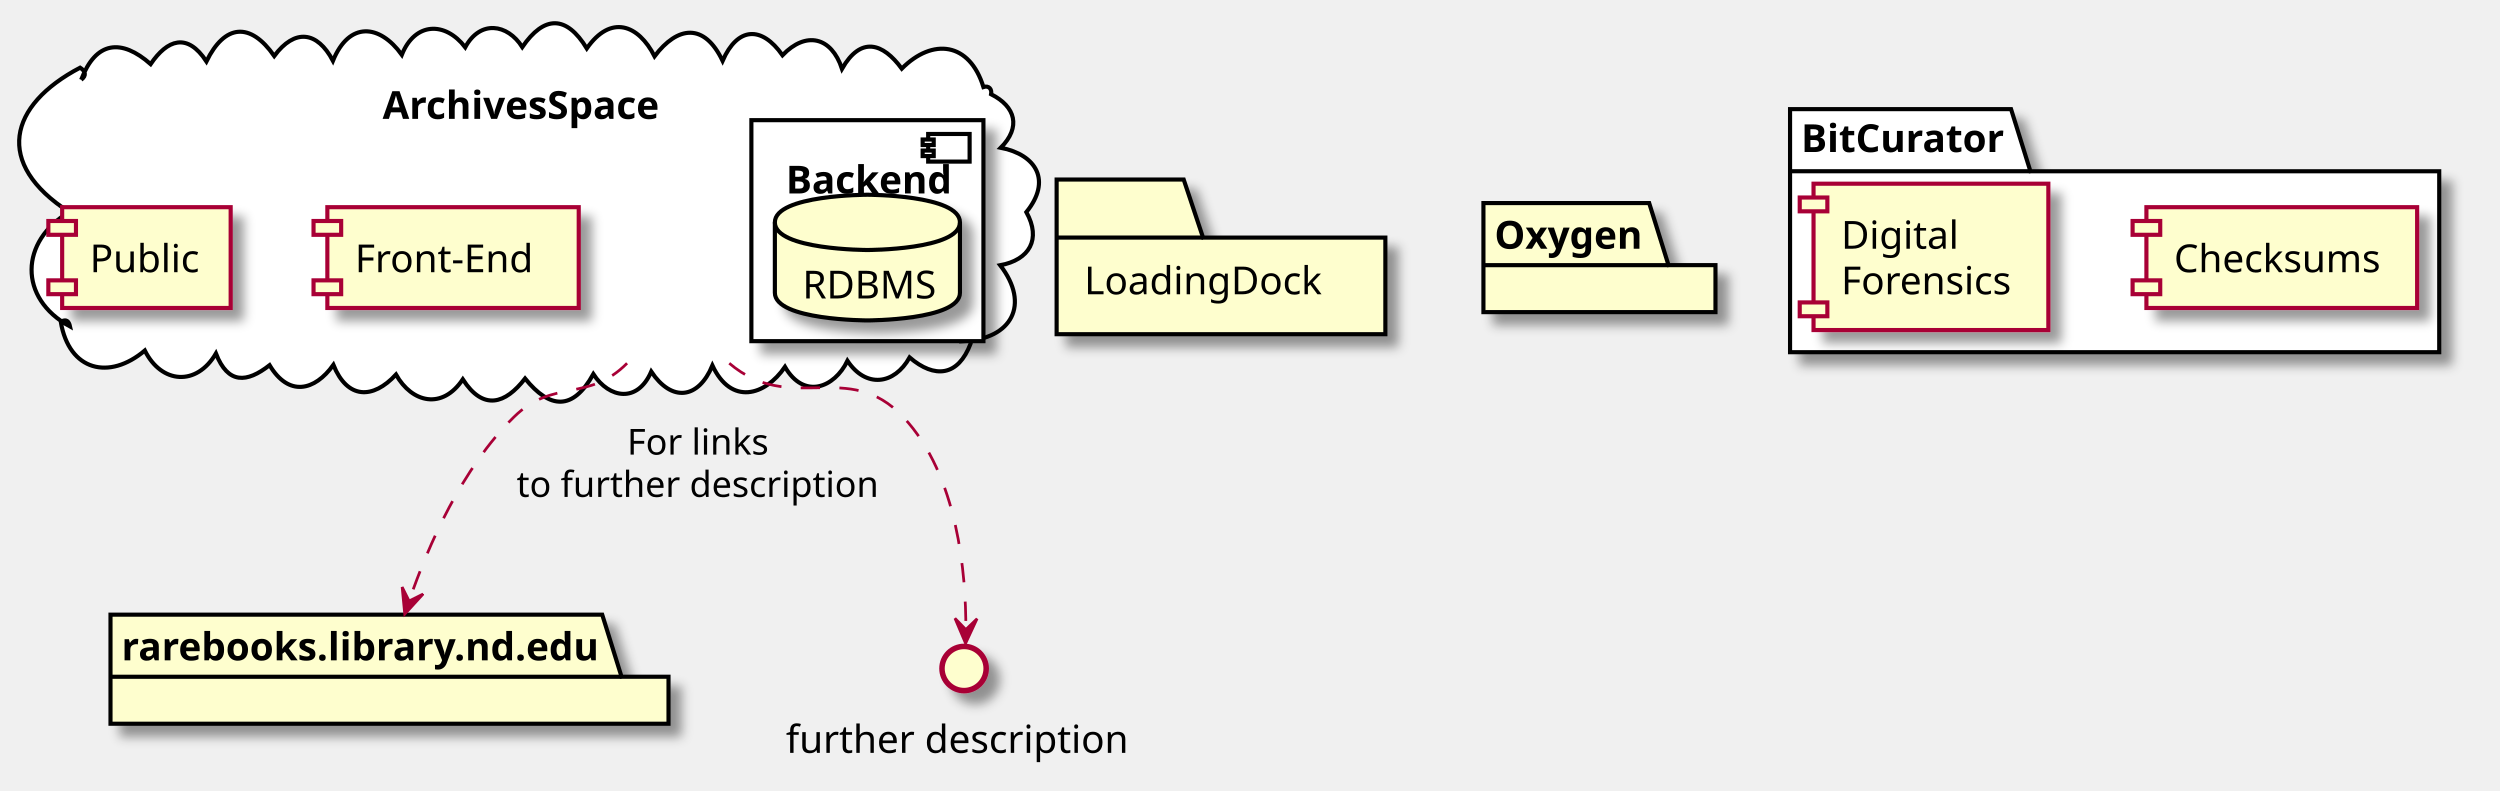
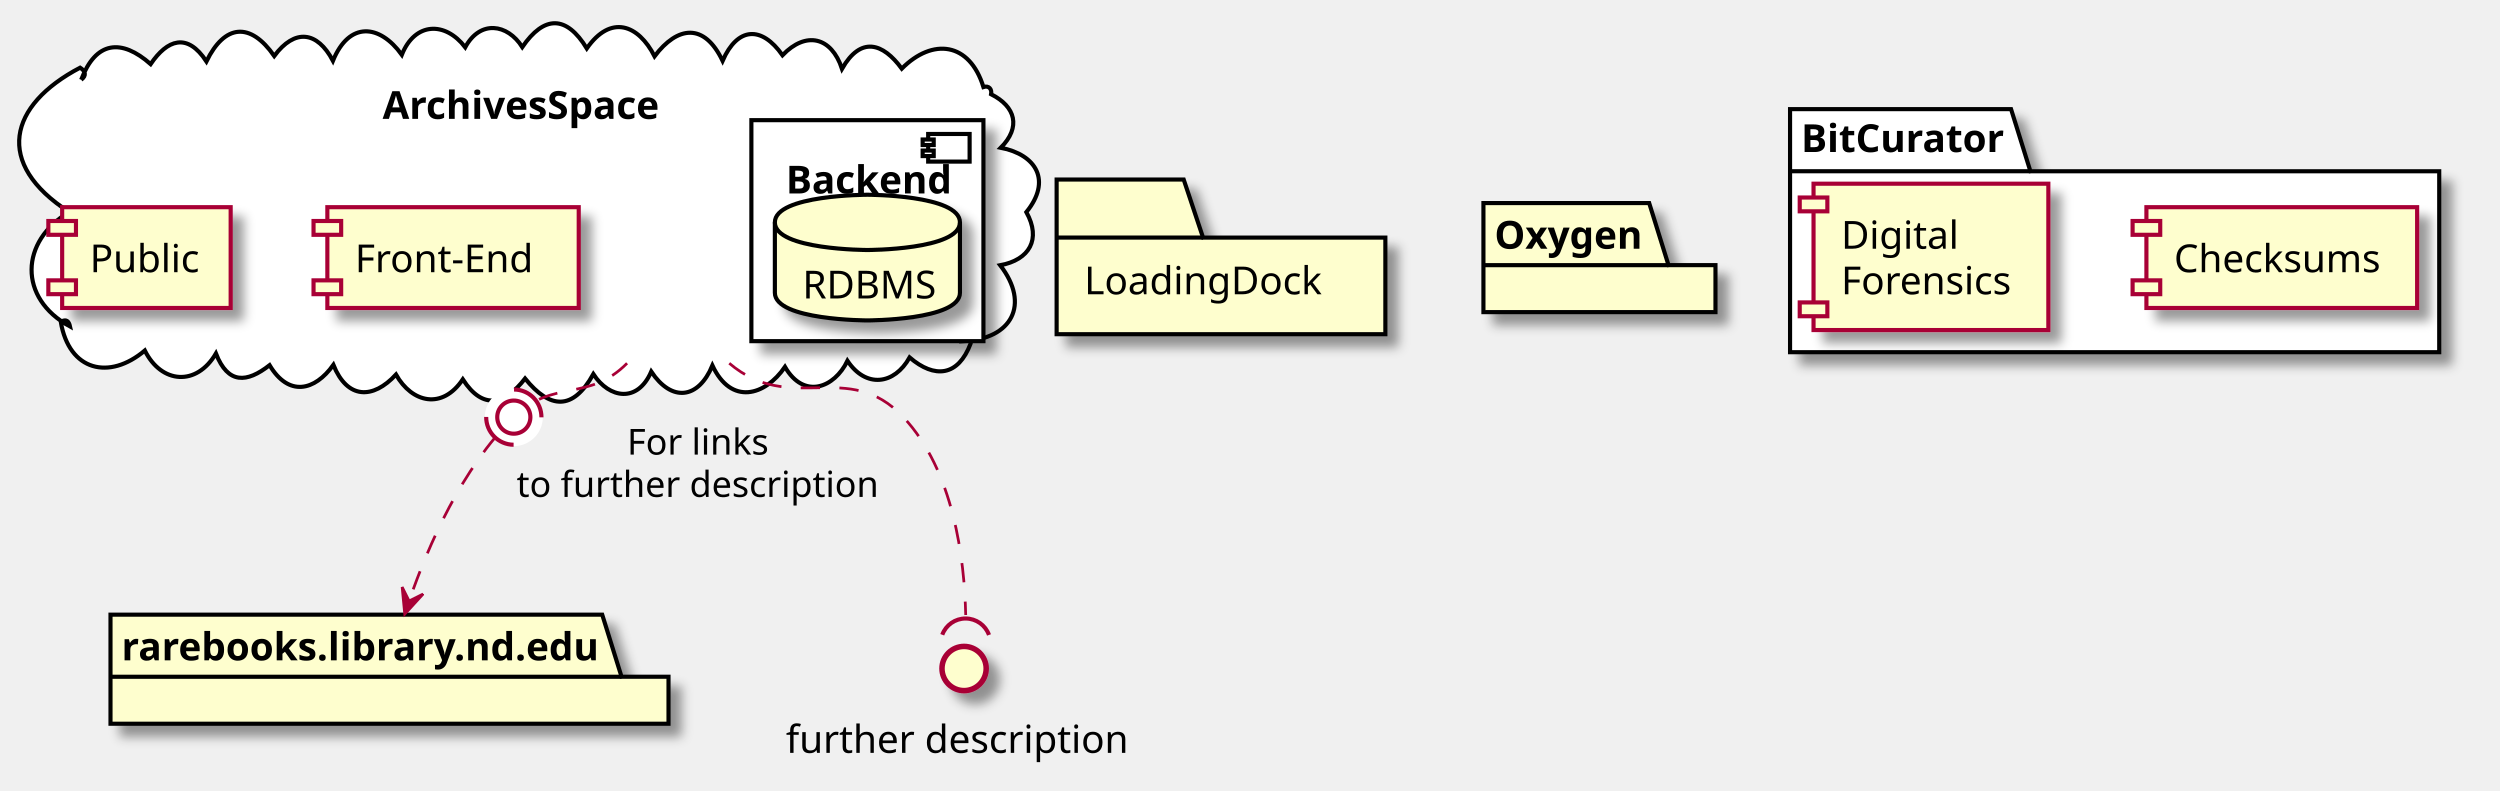
<svg xmlns="http://www.w3.org/2000/svg" contentScriptType="application/ecmascript" contentStyleType="text/css" height="286px" preserveAspectRatio="none" style="width:905px;height:286px;" version="1.1" viewBox="0 0 905 286" width="905px" zoomAndPan="magnify">
  <defs>
-     <filter height="300%" id="f175sue6ob8kkx" width="300%" x="-1" y="-1">
+     <filter height="300%" id="f3sjuils4r5ku" width="300%" x="-1" y="-1">
      <feGaussianBlur result="blurOut" stdDeviation="2.0" />
      <feColorMatrix in="blurOut" result="blurOut2" type="matrix" values="0 0 0 0 0 0 0 0 0 0 0 0 0 0 0 0 0 0 .4 0" />
      <feOffset dx="4.0" dy="4.0" in="blurOut2" result="blurOut3" />
      <feBlend in="SourceGraphic" in2="blurOut3" mode="normal" />
    </filter>
  </defs>
  <g>
    <path d="M29.392,28.868 C34.694,14.831 43.965,13.886 54.527,23.206 C60.55,14.348 67.758,11.61 74.725,22.226 C81.344,8.718 90.583,7.825 99.277,20.262 C106.7,10.288 114.8,11.205 120.529,21.995 C126.399,7.67 137.368,8.655 145.459,19.822 C150.217,7.938 161.139,7.646 168.418,17.11 C173.789,7.174 183.634,8.524 189.071,17.036 C196.973,5.526 205.009,5.4 212.422,17.52 C221.098,5.117 231.055,8.846 236.951,20.37 C245.264,9.38 254.923,8.104 261.578,22.011 C267.005,9.706 275.683,9.228 283.265,19.984 C291.779,11.135 300.951,13.287 304.804,24.892 C311.651,13.01 319.553,15.5 326.444,24.847 C337.636,13.596 350.995,15.262 356,31.5 C357.974,30.862 359.137,32.264 358.782,34.109 C367.69,38.63 369.669,46.015 362.282,53.48 C375.229,56.025 380.76,65.438 371.541,76.788 C377.037,86.657 372.634,94.055 362.076,96.026 C373.073,110.276 366.171,122.657 349,123.5 C350.051,122.424 351.221,122.835 351.385,124.325 C346.847,136.316 338.348,137.16 329.281,129.392 C323.714,139.351 313.437,140.606 306.783,130.619 C302.015,140.45 291.038,144.684 284.164,132.814 C276.905,143.379 264.684,146.822 257.896,132.321 C252.784,144.524 243.189,145.658 235.749,134.53 C230.802,145.951 220.61,144.319 214.79,135.432 C207.343,148.781 199.102,148.142 190.074,137.029 C182.904,146.272 174.973,148.826 167.532,137.324 C160.139,148.381 149.209,145.941 143.346,135.594 C134.978,144.654 125.735,144.569 120.686,132.1 C113.856,141.594 104.512,143.724 97.587,132.204 C89.333,138.634 82.571,139.201 78.163,127.974 C71.145,139.929 58.431,138.964 52.423,126.891 C39.596,137.757 25.016,134.359 22,116.5 C23.993,115.327 24.937,116.264 25.358,118.199 C6.479,107.95 7.191,87.281 25.059,76.767 C-2.242,59.146 3.116,38.111 29,24.5 C30.905,25.7 31.465,27.311 29.392,28.868 " fill="#FFFFFF" style="stroke: #000000; stroke-width: 1.5;" />
    <text fill="#000000" font-family="sans-serif" font-size="14" font-weight="bold" lengthAdjust="spacingAndGlyphs" textLength="101" x="138.5" y="43.035">ArchivesSpace</text>
-     <rect fill="#FFFFFF" filter="url(#f175sue6ob8kkx)" height="80" style="stroke: #000000; stroke-width: 1.5;" width="84" x="272" y="43.5" />
+     <rect fill="#FFFFFF" filter="url(#f3sjuils4r5ku)" height="80" style="stroke: #000000; stroke-width: 1.5;" width="84" x="272" y="43.5" />
    <rect fill="#FFFFFF" height="10" style="stroke: #000000; stroke-width: 1.5;" width="15" x="336" y="48.5" />
    <rect fill="#FFFFFF" height="2" style="stroke: #000000; stroke-width: 1.5;" width="4" x="334" y="50.5" />
    <rect fill="#FFFFFF" height="2" style="stroke: #000000; stroke-width: 1.5;" width="4" x="334" y="54.5" />
    <text fill="#000000" font-family="sans-serif" font-size="14" font-weight="bold" lengthAdjust="spacingAndGlyphs" textLength="59" x="284.5" y="70.035">Backend</text>
-     <polygon fill="#FFFFFF" filter="url(#f175sue6ob8kkx)" points="648,39.5,728,39.5,735,61.988,883,61.988,883,127.5,648,127.5,648,39.5" style="stroke: #000000; stroke-width: 1.5;" />
+     <polygon fill="#FFFFFF" filter="url(#f3sjuils4r5ku)" points="648,39.5,728,39.5,735,61.988,883,61.988,883,127.5,648,127.5,648,39.5" style="stroke: #000000; stroke-width: 1.5;" />
    <line style="stroke: #000000; stroke-width: 1.5;" x1="648" x2="735" y1="61.988" y2="61.988" />
    <text fill="#000000" font-family="sans-serif" font-size="14" font-weight="bold" lengthAdjust="spacingAndGlyphs" textLength="74" x="652" y="55.035">BitCurator</text>
-     <rect fill="#FEFECE" filter="url(#f175sue6ob8kkx)" height="36.488" style="stroke: #A80036; stroke-width: 1.5;" width="91" x="118.5" y="75" />
+     <rect fill="#FEFECE" filter="url(#f3sjuils4r5ku)" height="36.488" style="stroke: #A80036; stroke-width: 1.5;" width="91" x="118.5" y="75" />
    <rect fill="#FEFECE" height="5" style="stroke: #A80036; stroke-width: 1.5;" width="10" x="113.5" y="80" />
    <rect fill="#FEFECE" height="5" style="stroke: #A80036; stroke-width: 1.5;" width="10" x="113.5" y="101.488" />
    <text fill="#000000" font-family="sans-serif" font-size="14" lengthAdjust="spacingAndGlyphs" textLength="71" x="128.5" y="98.535">Front-End</text>
-     <rect fill="#FEFECE" filter="url(#f175sue6ob8kkx)" height="36.488" style="stroke: #A80036; stroke-width: 1.5;" width="61" x="22.5" y="75" />
+     <rect fill="#FEFECE" filter="url(#f3sjuils4r5ku)" height="36.488" style="stroke: #A80036; stroke-width: 1.5;" width="61" x="22.5" y="75" />
    <rect fill="#FEFECE" height="5" style="stroke: #A80036; stroke-width: 1.5;" width="10" x="17.5" y="80" />
    <rect fill="#FEFECE" height="5" style="stroke: #A80036; stroke-width: 1.5;" width="10" x="17.5" y="101.488" />
    <text fill="#000000" font-family="sans-serif" font-size="14" lengthAdjust="spacingAndGlyphs" textLength="41" x="32.5" y="98.535">Public</text>
-     <path d="M280.5,80.5 C280.5,70.5 314,70.5 314,70.5 C314,70.5 347.5,70.5 347.5,80.5 L347.5,105.988 C347.5,115.988 314,115.988 314,115.988 C314,115.988 280.5,115.988 280.5,105.988 L280.5,80.5 " fill="#FEFECE" filter="url(#f175sue6ob8kkx)" style="stroke: #000000; stroke-width: 1.5;" />
+     <path d="M280.5,80.5 C280.5,70.5 314,70.5 314,70.5 C314,70.5 347.5,70.5 347.5,80.5 L347.5,105.988 C347.5,115.988 314,115.988 314,115.988 C314,115.988 280.5,115.988 280.5,105.988 L280.5,80.5 " fill="#FEFECE" filter="url(#f3sjuils4r5ku)" style="stroke: #000000; stroke-width: 1.5;" />
    <path d="M280.5,80.5 C280.5,90.5 314,90.5 314,90.5 C314,90.5 347.5,90.5 347.5,80.5 " fill="none" style="stroke: #000000; stroke-width: 1.5;" />
    <text fill="#000000" font-family="sans-serif" font-size="14" lengthAdjust="spacingAndGlyphs" textLength="47" x="290.5" y="108.035">RDBMS</text>
-     <rect fill="#FEFECE" filter="url(#f175sue6ob8kkx)" height="36.488" style="stroke: #A80036; stroke-width: 1.5;" width="98" x="777" y="75" />
+     <rect fill="#FEFECE" filter="url(#f3sjuils4r5ku)" height="36.488" style="stroke: #A80036; stroke-width: 1.5;" width="98" x="777" y="75" />
    <rect fill="#FEFECE" height="5" style="stroke: #A80036; stroke-width: 1.5;" width="10" x="772" y="80" />
    <rect fill="#FEFECE" height="5" style="stroke: #A80036; stroke-width: 1.5;" width="10" x="772" y="101.488" />
    <text fill="#000000" font-family="sans-serif" font-size="14" lengthAdjust="spacingAndGlyphs" textLength="78" x="787" y="98.535">Checksums</text>
-     <rect fill="#FEFECE" filter="url(#f175sue6ob8kkx)" height="52.977" style="stroke: #A80036; stroke-width: 1.5;" width="85" x="656.5" y="66.5" />
+     <rect fill="#FEFECE" filter="url(#f3sjuils4r5ku)" height="52.977" style="stroke: #A80036; stroke-width: 1.5;" width="85" x="656.5" y="66.5" />
    <rect fill="#FEFECE" height="5" style="stroke: #A80036; stroke-width: 1.5;" width="10" x="651.5" y="71.5" />
    <rect fill="#FEFECE" height="5" style="stroke: #A80036; stroke-width: 1.5;" width="10" x="651.5" y="109.477" />
    <text fill="#000000" font-family="sans-serif" font-size="14" lengthAdjust="spacingAndGlyphs" textLength="44" x="666.5" y="90.035">Digital</text>
    <text fill="#000000" font-family="sans-serif" font-size="14" lengthAdjust="spacingAndGlyphs" textLength="65" x="666.5" y="106.523">Forensics</text>
-     <polygon fill="#FEFECE" filter="url(#f175sue6ob8kkx)" points="40,222.5,218,222.5,225,244.988,242,244.988,242,261.988,40,261.988,40,222.5" style="stroke: #000000; stroke-width: 1.5;" />
+     <polygon fill="#FEFECE" filter="url(#f3sjuils4r5ku)" points="40,222.5,218,222.5,225,244.988,242,244.988,242,261.988,40,261.988,40,222.5" style="stroke: #000000; stroke-width: 1.5;" />
    <line style="stroke: #000000; stroke-width: 1.5;" x1="40" x2="225" y1="244.988" y2="244.988" />
    <text fill="#000000" font-family="sans-serif" font-size="14" font-weight="bold" lengthAdjust="spacingAndGlyphs" textLength="172" x="44" y="239.035">rarebooks.library.nd.edu</text>
-     <ellipse cx="349" cy="242" fill="#FEFECE" filter="url(#f175sue6ob8kkx)" rx="8" ry="8" style="stroke: #A80036; stroke-width: 2.0;" />
+     <ellipse cx="349" cy="242" fill="#FEFECE" filter="url(#f3sjuils4r5ku)" rx="8" ry="8" style="stroke: #A80036; stroke-width: 2.0;" />
    <text fill="#000000" font-family="sans-serif" font-size="14" lengthAdjust="spacingAndGlyphs" textLength="129" x="284.5" y="272.535">further description</text>
-     <polygon fill="#FEFECE" filter="url(#f175sue6ob8kkx)" points="382.5,65,428.5,65,435.5,86,501.5,86,501.5,120.977,382.5,120.977,382.5,65" style="stroke: #000000; stroke-width: 1.5;" />
+     <polygon fill="#FEFECE" filter="url(#f3sjuils4r5ku)" points="382.5,65,428.5,65,435.5,86,501.5,86,501.5,120.977,382.5,120.977,382.5,65" style="stroke: #000000; stroke-width: 1.5;" />
    <line style="stroke: #000000; stroke-width: 1.5;" x1="382.5" x2="435.5" y1="86" y2="86" />
    <text fill="#000000" font-family="sans-serif" font-size="14" lengthAdjust="spacingAndGlyphs" textLength="89" x="392.5" y="106.535">LoadingDock</text>
-     <polygon fill="#FEFECE" filter="url(#f175sue6ob8kkx)" points="537,73.5,597,73.5,604,95.988,621,95.988,621,112.988,537,112.988,537,73.5" style="stroke: #000000; stroke-width: 1.5;" />
+     <polygon fill="#FEFECE" filter="url(#f3sjuils4r5ku)" points="537,73.5,597,73.5,604,95.988,621,95.988,621,112.988,537,112.988,537,73.5" style="stroke: #000000; stroke-width: 1.5;" />
    <line style="stroke: #000000; stroke-width: 1.5;" x1="537" x2="604" y1="95.988" y2="95.988" />
    <text fill="#000000" font-family="sans-serif" font-size="14" font-weight="bold" lengthAdjust="spacingAndGlyphs" textLength="54" x="541" y="90.035">Oxygen</text>
    <path d="M227,131.5 C212.779,145.815 200.377,136.841 186,151 C167.246,169.469 155.059,197.359 148.159,217.393 " fill="none" id="ArchivesSpace-&gt;rarebooks.library.nd.edu" style="stroke: #A80036; stroke-width: 1.0; stroke-dasharray: 7.0,7.0;" />
    <polygon fill="#A80036" points="146.518,222.306,153.163,215.037,148.102,217.564,145.575,212.502,146.518,222.306" style="stroke: #A80036; stroke-width: 1.0;" />
    <text fill="#000000" font-family="sans-serif" font-size="13" lengthAdjust="spacingAndGlyphs" textLength="55" x="227" y="164.568">For links</text>
    <text fill="#000000" font-family="sans-serif" font-size="13" lengthAdjust="spacingAndGlyphs" textLength="135" x="187" y="179.879">to further description</text>
-     <path d="M264,131.5 C286.299,150.523 306.937,129.632 327,151 C346.831,172.12 349.712,207.945 349.633,227.759 " fill="none" id="ArchivesSpace-&gt;FurtherDescription" style="stroke: #A80036; stroke-width: 1.0; stroke-dasharray: 7.0,7.0;" />
-     <polygon fill="#A80036" points="349.543,232.898,353.699,223.968,349.63,227.898,345.7,223.829,349.543,232.898" style="stroke: #A80036; stroke-width: 1.0;" />
+     <ellipse cx="186" cy="151" fill="#FFFFFF" rx="10" ry="10" style="stroke: #FFFFFF; stroke-width: 1.0;" />
+     <path d="M176,150.923 A10,10 0 0 0 185.923 161" fill="#FFFFFF" style="stroke: #A80036; stroke-width: 1.5;" />
+     <path d="M196,151.077 A10,10 0 0 0 186.077 141" fill="#FFFFFF" style="stroke: #A80036; stroke-width: 1.5;" />
+     <ellipse cx="186" cy="151" fill="#FFFFFF" rx="6" ry="6" style="stroke: #A80036; stroke-width: 1.5;" />
+     <path d="M264,131.5 C286.299,150.523 306.937,129.632 327,151 C345.221,170.405 349.132,202.224 349.586,222.632 " fill="none" id="ArchivesSpace-&gt;FurtherDescription" style="stroke: #A80036; stroke-width: 1.0; stroke-dasharray: 7.0,7.0;" />
+     <path d="M358.013,229.855 A9,9 0 0 0 341.099 229.784" fill="none" style="stroke: #A80036; stroke-width: 1.5;" />
  </g>
</svg>
